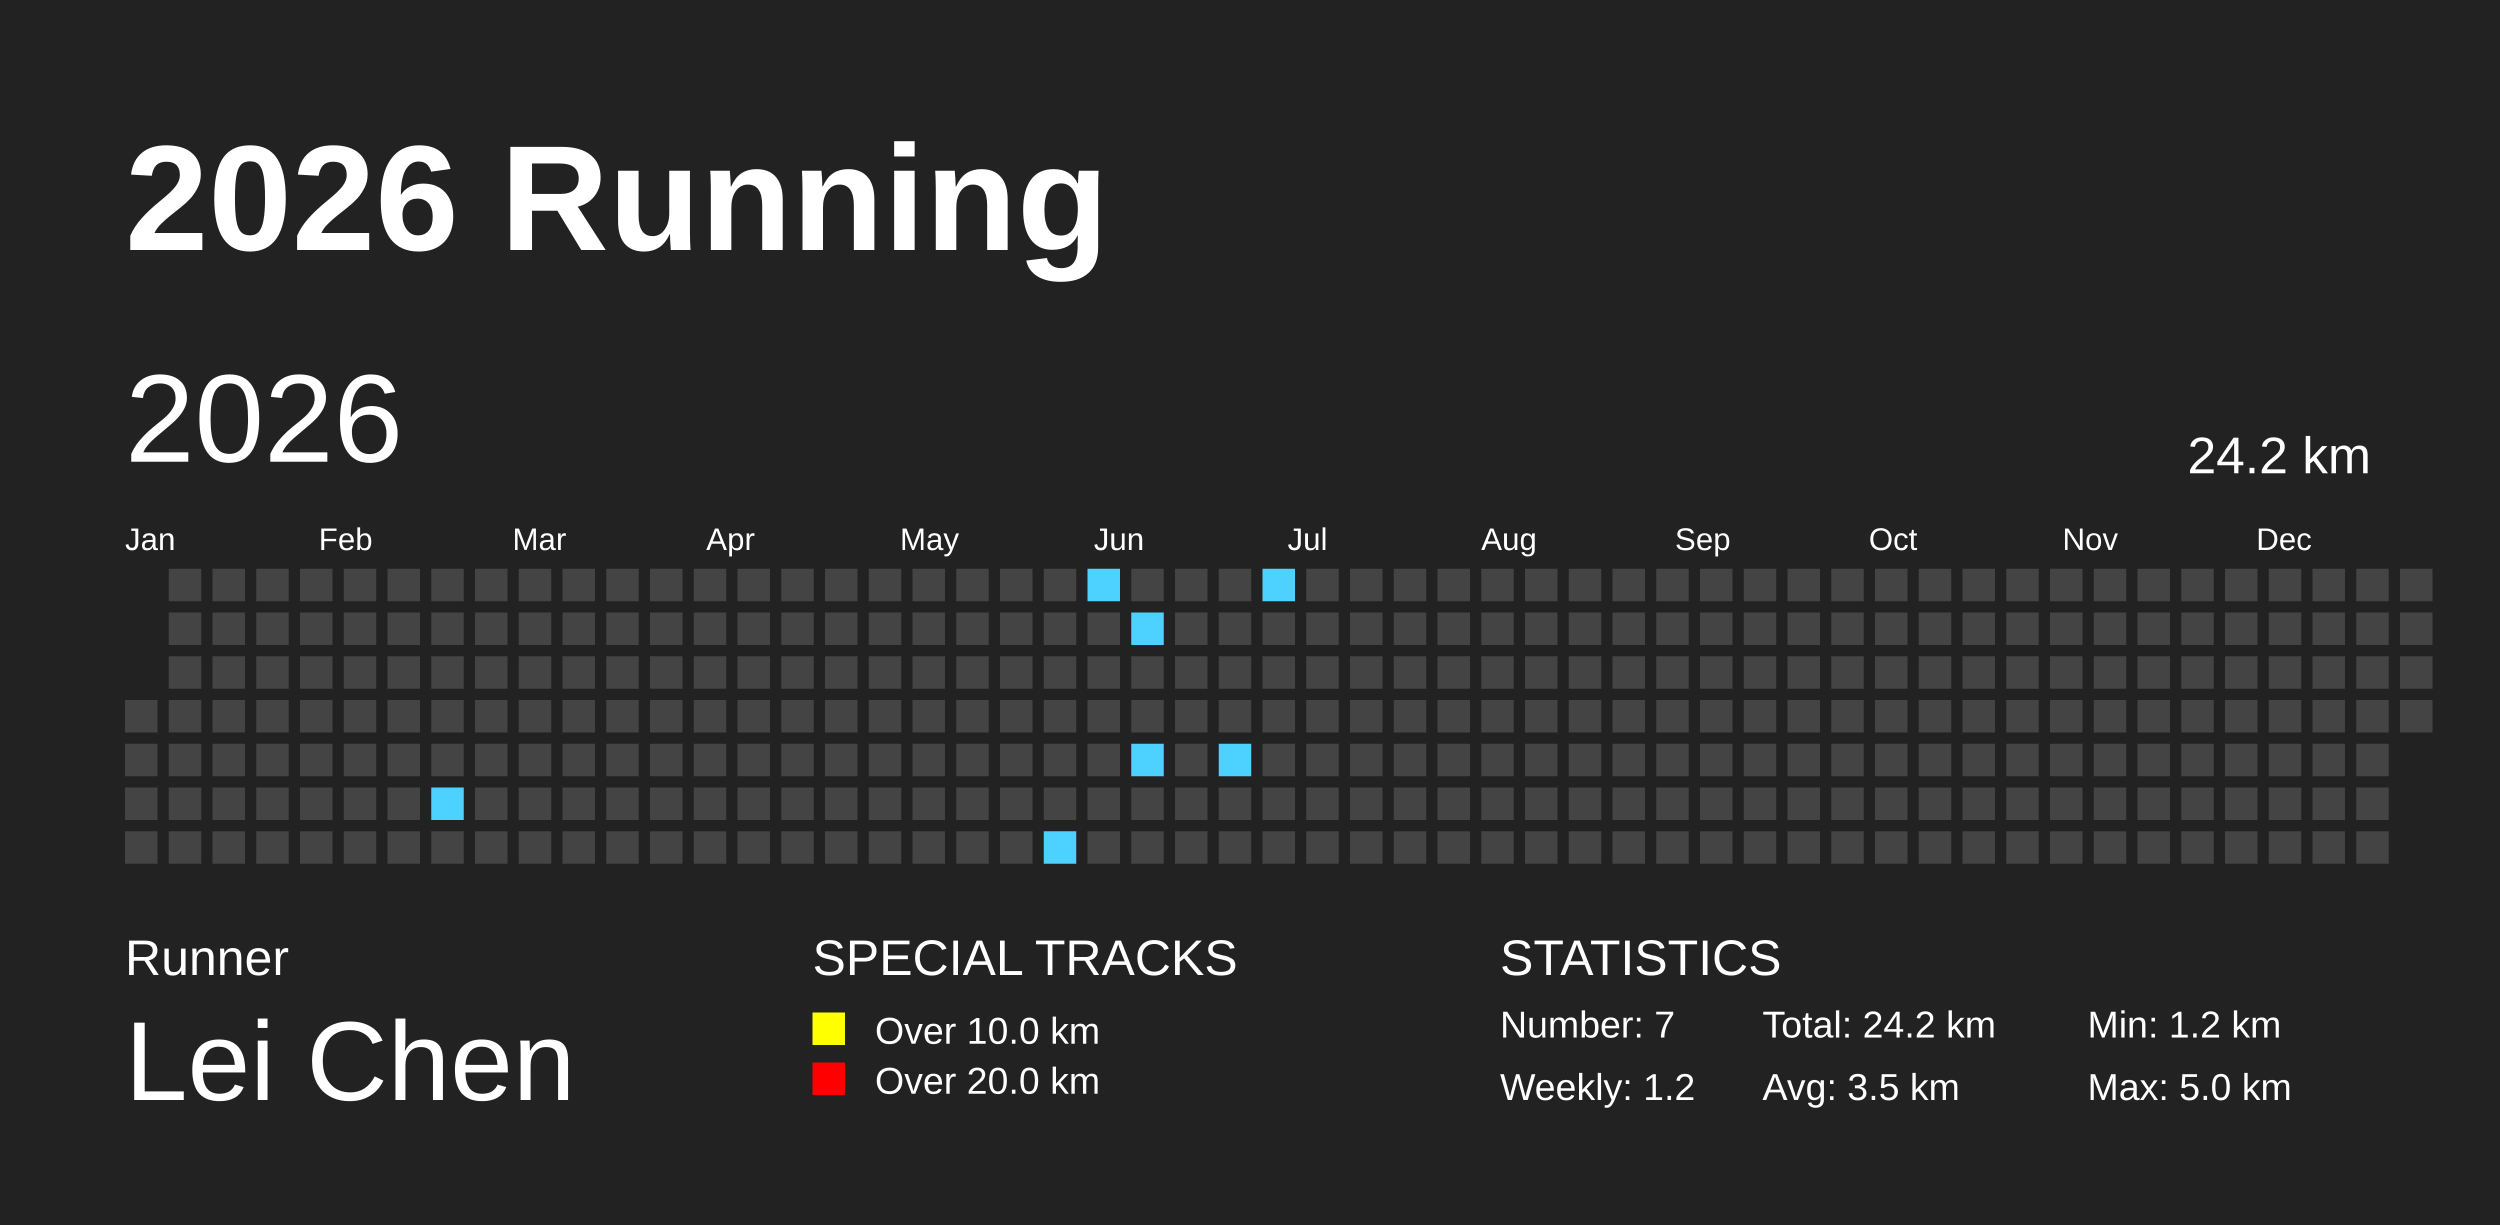
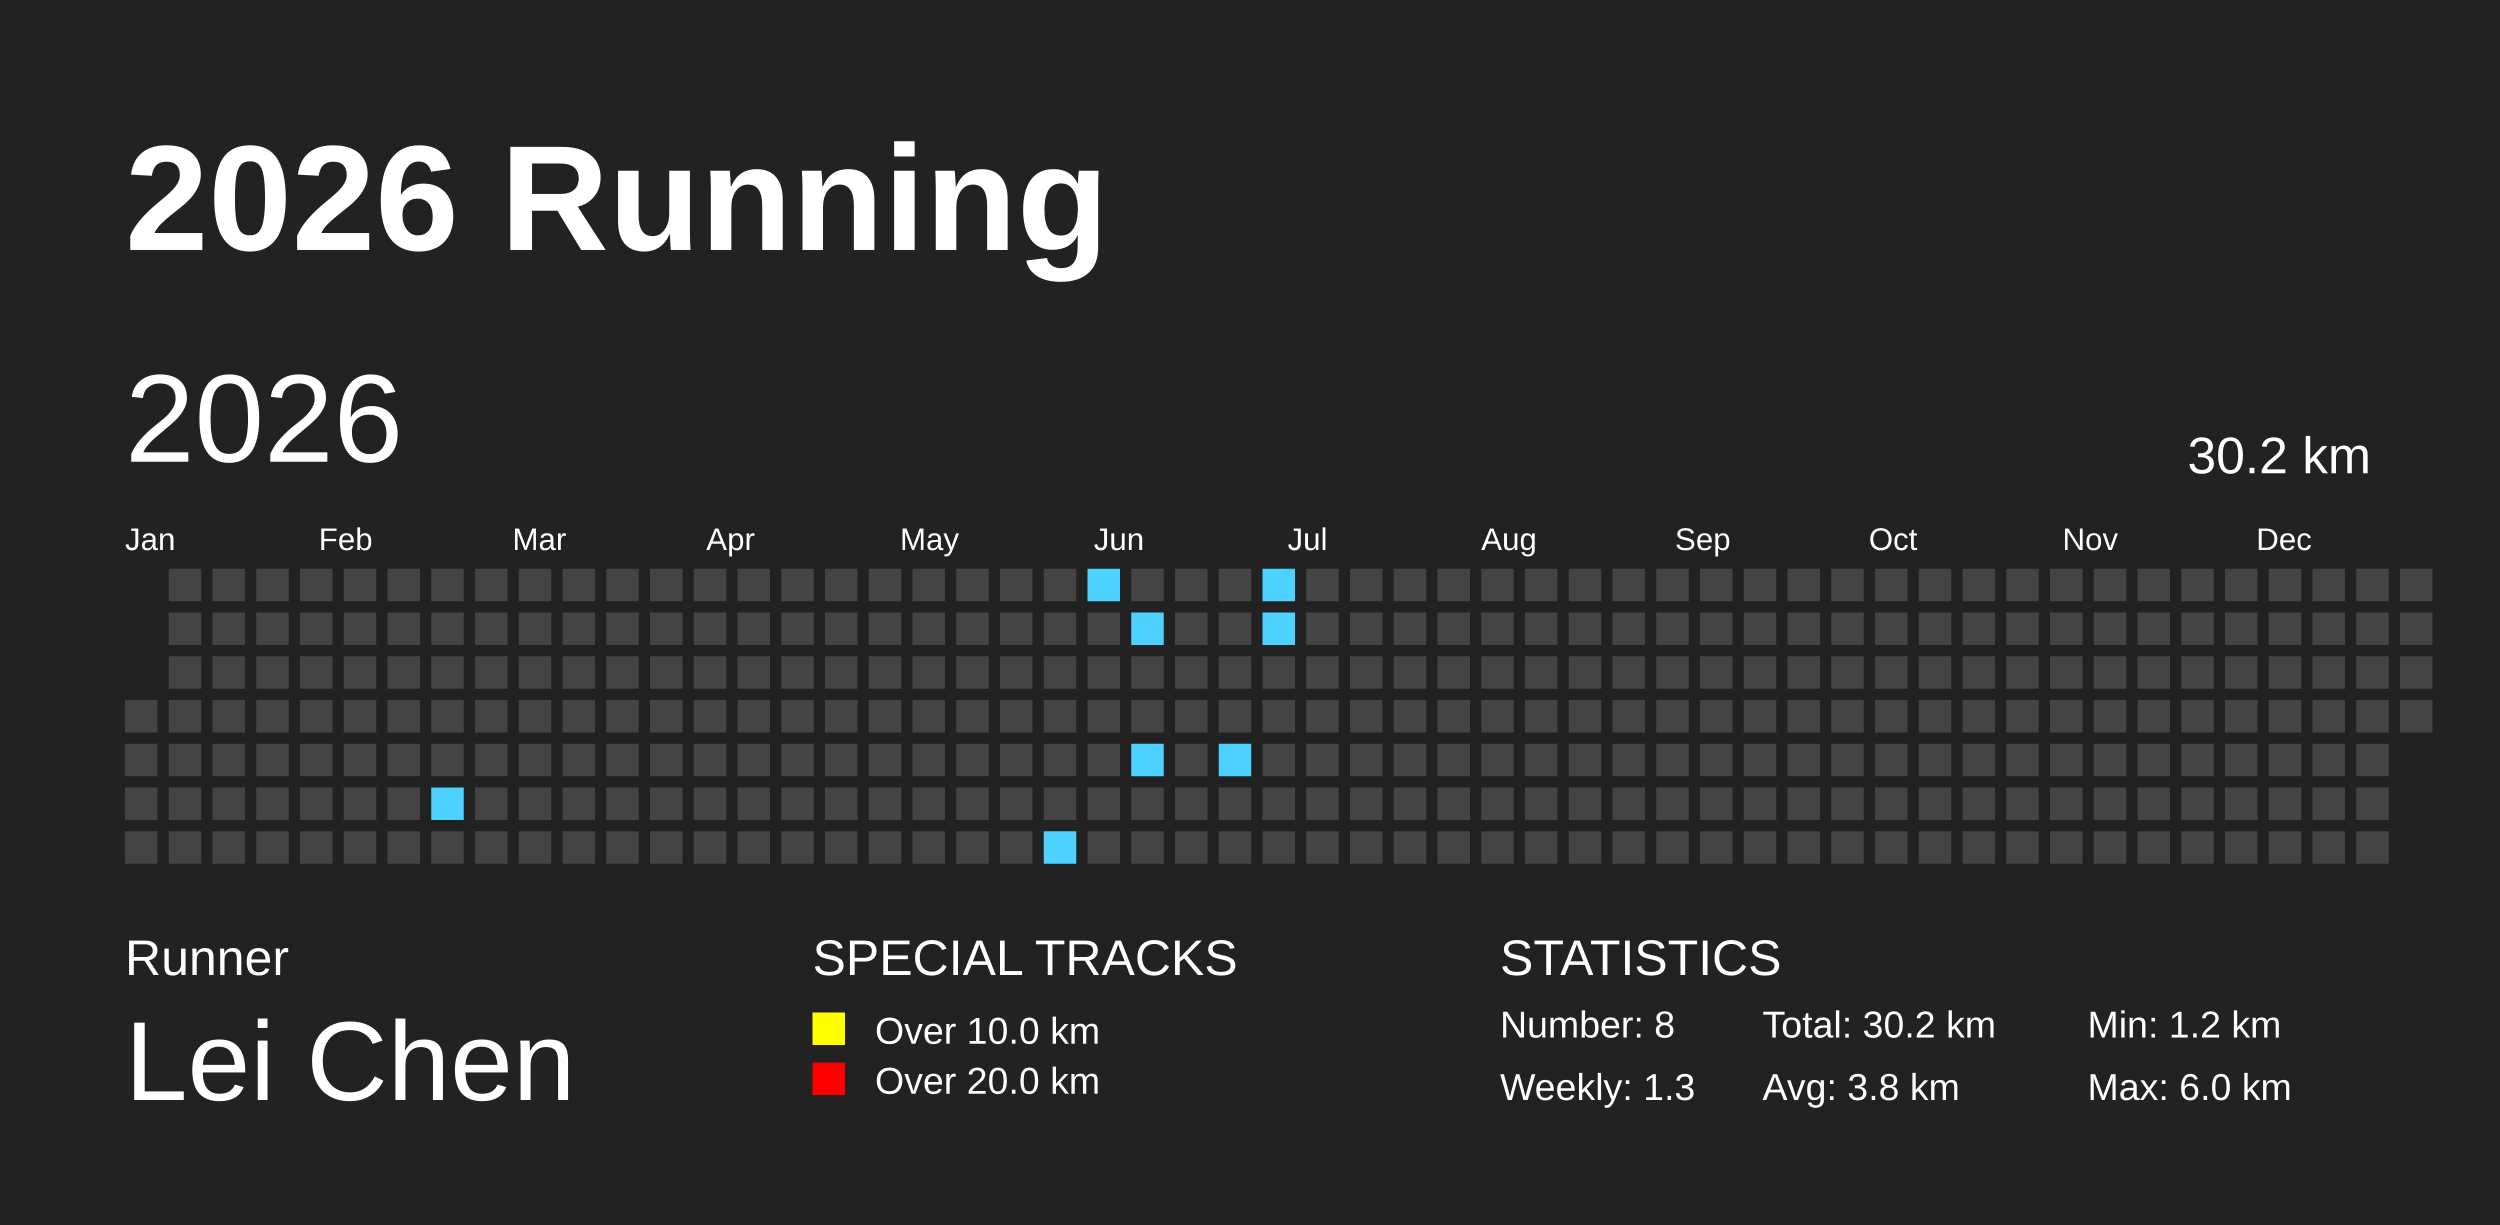
<svg xmlns="http://www.w3.org/2000/svg" baseProfile="full" height="98mm" version="1.1" viewBox="0,0,200,98" width="200mm">
  <defs />
  <rect fill="#222222" height="98" width="200" x="0" y="0" />
  <text fill="#FFFFFF" style="font-size:12px; font-family:Arial; font-weight:bold;" x="10" y="20">2026 Running</text>
  <text fill="#FFFFFF" style="font-size:4px; font-family:Arial" x="10" y="78">Runner</text>
  <text fill="#FFFFFF" style="font-size:9px; font-family:Arial" x="10" y="88">Lei Chen</text>
  <text fill="#FFFFFF" style="font-size:4px; font-family:Arial" x="65" y="78">SPECIAL TRACKS</text>
  <rect fill="yellow" height="2.6" width="2.6" x="65" y="81" />
  <text fill="#FFFFFF" style="font-size:3px; font-family:Arial" x="70" y="83.5">Over 10.0 km</text>
  <rect fill="red" height="2.6" width="2.6" x="65" y="85" />
  <text fill="#FFFFFF" style="font-size:3px; font-family:Arial" x="70" y="87.5">Over 20.0 km</text>
  <text fill="#FFFFFF" style="font-size:4px; font-family:Arial" x="120" y="78">STATISTICS</text>
-   <text fill="#FFFFFF" style="font-size:3px; font-family:Arial" x="120" y="83">Number: 7</text>
-   <text fill="#FFFFFF" style="font-size:3px; font-family:Arial" x="120" y="88">Weekly: 1.2</text>
-   <text fill="#FFFFFF" style="font-size:3px; font-family:Arial" x="141" y="83">Total: 24.2 km</text>
-   <text fill="#FFFFFF" style="font-size:3px; font-family:Arial" x="141" y="88">Avg: 3.5 km</text>
+   <text fill="#FFFFFF" style="font-size:3px; font-family:Arial" x="120" y="83">Number: 8</text>
+   <text fill="#FFFFFF" style="font-size:3px; font-family:Arial" x="120" y="88">Weekly: 1.3</text>
+   <text fill="#FFFFFF" style="font-size:3px; font-family:Arial" x="141" y="83">Total: 30.2 km</text>
+   <text fill="#FFFFFF" style="font-size:3px; font-family:Arial" x="141" y="88">Avg: 3.8 km</text>
  <text fill="#FFFFFF" style="font-size:3px; font-family:Arial" x="167" y="83">Min: 1.2 km</text>
-   <text fill="#FFFFFF" style="font-size:3px; font-family:Arial" x="167" y="88">Max: 5.0 km</text>
+   <text fill="#FFFFFF" style="font-size:3px; font-family:Arial" x="167" y="88">Max: 6.0 km</text>
  <text dominant-baseline="hanging" fill="#FFFFFF" style="font-size:10.0px; font-family:Arial;" x="10" y="30">2026</text>
-   <text dominant-baseline="hanging" fill="#FFFFFF" style="font-size:4.125px; font-family:Arial;" x="175" y="35">24.2 km</text>
+   <text dominant-baseline="hanging" fill="#FFFFFF" style="font-size:4.125px; font-family:Arial;" x="175" y="35">30.2 km</text>
  <text fill="#FFFFFF" style="font-size:2.5px; font-family:Arial" x="10.0" y="44">Jan</text>
  <text fill="#FFFFFF" style="font-size:2.5px; font-family:Arial" x="25.5" y="44">Feb</text>
  <text fill="#FFFFFF" style="font-size:2.5px; font-family:Arial" x="41.0" y="44">Mar</text>
  <text fill="#FFFFFF" style="font-size:2.5px; font-family:Arial" x="56.5" y="44">Apr</text>
  <text fill="#FFFFFF" style="font-size:2.5px; font-family:Arial" x="72.0" y="44">May</text>
  <text fill="#FFFFFF" style="font-size:2.5px; font-family:Arial" x="87.5" y="44">Jun</text>
  <text fill="#FFFFFF" style="font-size:2.5px; font-family:Arial" x="103.0" y="44">Jul</text>
  <text fill="#FFFFFF" style="font-size:2.5px; font-family:Arial" x="118.5" y="44">Aug</text>
  <text fill="#FFFFFF" style="font-size:2.5px; font-family:Arial" x="134.0" y="44">Sep</text>
  <text fill="#FFFFFF" style="font-size:2.5px; font-family:Arial" x="149.5" y="44">Oct</text>
  <text fill="#FFFFFF" style="font-size:2.5px; font-family:Arial" x="165.0" y="44">Nov</text>
  <text fill="#FFFFFF" style="font-size:2.5px; font-family:Arial" x="180.5" y="44">Dec</text>
  <rect fill="#444444" height="2.6" width="2.6" x="10.0" y="56.0" />
  <rect fill="#444444" height="2.6" width="2.6" x="10.0" y="59.5" />
  <rect fill="#444444" height="2.6" width="2.6" x="10.0" y="63.0" />
  <rect fill="#444444" height="2.6" width="2.6" x="10.0" y="66.5" />
  <rect fill="#444444" height="2.6" width="2.6" x="13.5" y="45.5" />
  <rect fill="#444444" height="2.6" width="2.6" x="13.5" y="49.0" />
  <rect fill="#444444" height="2.6" width="2.6" x="13.5" y="52.5" />
  <rect fill="#444444" height="2.6" width="2.6" x="13.5" y="56.0" />
  <rect fill="#444444" height="2.6" width="2.6" x="13.5" y="59.5" />
  <rect fill="#444444" height="2.6" width="2.6" x="13.5" y="63.0" />
  <rect fill="#444444" height="2.6" width="2.6" x="13.5" y="66.5" />
  <rect fill="#444444" height="2.6" width="2.6" x="17.0" y="45.5" />
  <rect fill="#444444" height="2.6" width="2.6" x="17.0" y="49.0" />
  <rect fill="#444444" height="2.6" width="2.6" x="17.0" y="52.5" />
  <rect fill="#444444" height="2.6" width="2.6" x="17.0" y="56.0" />
  <rect fill="#444444" height="2.6" width="2.6" x="17.0" y="59.5" />
  <rect fill="#444444" height="2.6" width="2.6" x="17.0" y="63.0" />
  <rect fill="#444444" height="2.6" width="2.6" x="17.0" y="66.5" />
  <rect fill="#444444" height="2.6" width="2.6" x="20.5" y="45.5" />
  <rect fill="#444444" height="2.6" width="2.6" x="20.5" y="49.0" />
  <rect fill="#444444" height="2.6" width="2.6" x="20.5" y="52.5" />
  <rect fill="#444444" height="2.6" width="2.6" x="20.5" y="56.0" />
  <rect fill="#444444" height="2.6" width="2.6" x="20.5" y="59.5" />
  <rect fill="#444444" height="2.6" width="2.6" x="20.5" y="63.0" />
  <rect fill="#444444" height="2.6" width="2.6" x="20.5" y="66.5" />
  <rect fill="#444444" height="2.6" width="2.6" x="24.0" y="45.5" />
  <rect fill="#444444" height="2.6" width="2.6" x="24.0" y="49.0" />
  <rect fill="#444444" height="2.6" width="2.6" x="24.0" y="52.5" />
  <rect fill="#444444" height="2.6" width="2.6" x="24.0" y="56.0" />
  <rect fill="#444444" height="2.6" width="2.6" x="24.0" y="59.5" />
  <rect fill="#444444" height="2.6" width="2.6" x="24.0" y="63.0" />
  <rect fill="#444444" height="2.6" width="2.6" x="24.0" y="66.5" />
  <rect fill="#444444" height="2.6" width="2.6" x="27.5" y="45.5" />
  <rect fill="#444444" height="2.6" width="2.6" x="27.5" y="49.0" />
  <rect fill="#444444" height="2.6" width="2.6" x="27.5" y="52.5" />
  <rect fill="#444444" height="2.6" width="2.6" x="27.5" y="56.0" />
  <rect fill="#444444" height="2.6" width="2.6" x="27.5" y="59.5" />
  <rect fill="#444444" height="2.6" width="2.6" x="27.5" y="63.0" />
  <rect fill="#444444" height="2.6" width="2.6" x="27.5" y="66.5" />
  <rect fill="#444444" height="2.6" width="2.6" x="31.0" y="45.5" />
  <rect fill="#444444" height="2.6" width="2.6" x="31.0" y="49.0" />
  <rect fill="#444444" height="2.6" width="2.6" x="31.0" y="52.5" />
  <rect fill="#444444" height="2.6" width="2.6" x="31.0" y="56.0" />
  <rect fill="#444444" height="2.6" width="2.6" x="31.0" y="59.5" />
  <rect fill="#444444" height="2.6" width="2.6" x="31.0" y="63.0" />
  <rect fill="#444444" height="2.6" width="2.6" x="31.0" y="66.5" />
  <rect fill="#444444" height="2.6" width="2.6" x="34.5" y="45.5" />
  <rect fill="#444444" height="2.6" width="2.6" x="34.5" y="49.0" />
  <rect fill="#444444" height="2.6" width="2.6" x="34.5" y="52.5" />
  <rect fill="#444444" height="2.6" width="2.6" x="34.5" y="56.0" />
  <rect fill="#444444" height="2.6" width="2.6" x="34.5" y="59.5" />
  <rect fill="#4DD2FF" height="2.6" width="2.6" x="34.5" y="63.0" />
  <rect fill="#444444" height="2.6" width="2.6" x="34.5" y="66.5" />
  <rect fill="#444444" height="2.6" width="2.6" x="38.0" y="45.5" />
  <rect fill="#444444" height="2.6" width="2.6" x="38.0" y="49.0" />
  <rect fill="#444444" height="2.6" width="2.6" x="38.0" y="52.5" />
  <rect fill="#444444" height="2.6" width="2.6" x="38.0" y="56.0" />
  <rect fill="#444444" height="2.6" width="2.6" x="38.0" y="59.5" />
  <rect fill="#444444" height="2.6" width="2.6" x="38.0" y="63.0" />
  <rect fill="#444444" height="2.6" width="2.6" x="38.0" y="66.5" />
  <rect fill="#444444" height="2.6" width="2.6" x="41.5" y="45.5" />
  <rect fill="#444444" height="2.6" width="2.6" x="41.5" y="49.0" />
  <rect fill="#444444" height="2.6" width="2.6" x="41.5" y="52.5" />
  <rect fill="#444444" height="2.6" width="2.6" x="41.5" y="56.0" />
  <rect fill="#444444" height="2.6" width="2.6" x="41.5" y="59.5" />
  <rect fill="#444444" height="2.6" width="2.6" x="41.5" y="63.0" />
  <rect fill="#444444" height="2.6" width="2.6" x="41.5" y="66.5" />
  <rect fill="#444444" height="2.6" width="2.6" x="45.0" y="45.5" />
  <rect fill="#444444" height="2.6" width="2.6" x="45.0" y="49.0" />
  <rect fill="#444444" height="2.6" width="2.6" x="45.0" y="52.5" />
  <rect fill="#444444" height="2.6" width="2.6" x="45.0" y="56.0" />
  <rect fill="#444444" height="2.6" width="2.6" x="45.0" y="59.5" />
  <rect fill="#444444" height="2.6" width="2.6" x="45.0" y="63.0" />
  <rect fill="#444444" height="2.6" width="2.6" x="45.0" y="66.5" />
  <rect fill="#444444" height="2.6" width="2.6" x="48.5" y="45.5" />
  <rect fill="#444444" height="2.6" width="2.6" x="48.5" y="49.0" />
  <rect fill="#444444" height="2.6" width="2.6" x="48.5" y="52.5" />
  <rect fill="#444444" height="2.6" width="2.6" x="48.5" y="56.0" />
  <rect fill="#444444" height="2.6" width="2.6" x="48.5" y="59.5" />
  <rect fill="#444444" height="2.6" width="2.6" x="48.5" y="63.0" />
  <rect fill="#444444" height="2.6" width="2.6" x="48.5" y="66.5" />
  <rect fill="#444444" height="2.6" width="2.6" x="52.0" y="45.5" />
  <rect fill="#444444" height="2.6" width="2.6" x="52.0" y="49.0" />
  <rect fill="#444444" height="2.6" width="2.6" x="52.0" y="52.5" />
  <rect fill="#444444" height="2.6" width="2.6" x="52.0" y="56.0" />
  <rect fill="#444444" height="2.6" width="2.6" x="52.0" y="59.5" />
  <rect fill="#444444" height="2.6" width="2.6" x="52.0" y="63.0" />
  <rect fill="#444444" height="2.6" width="2.6" x="52.0" y="66.5" />
  <rect fill="#444444" height="2.6" width="2.6" x="55.5" y="45.5" />
  <rect fill="#444444" height="2.6" width="2.6" x="55.5" y="49.0" />
  <rect fill="#444444" height="2.6" width="2.6" x="55.5" y="52.5" />
  <rect fill="#444444" height="2.6" width="2.6" x="55.5" y="56.0" />
  <rect fill="#444444" height="2.6" width="2.6" x="55.5" y="59.5" />
  <rect fill="#444444" height="2.6" width="2.6" x="55.5" y="63.0" />
  <rect fill="#444444" height="2.6" width="2.6" x="55.5" y="66.5" />
  <rect fill="#444444" height="2.6" width="2.6" x="59.0" y="45.5" />
  <rect fill="#444444" height="2.6" width="2.6" x="59.0" y="49.0" />
  <rect fill="#444444" height="2.6" width="2.6" x="59.0" y="52.5" />
  <rect fill="#444444" height="2.6" width="2.6" x="59.0" y="56.0" />
  <rect fill="#444444" height="2.6" width="2.6" x="59.0" y="59.5" />
  <rect fill="#444444" height="2.6" width="2.6" x="59.0" y="63.0" />
  <rect fill="#444444" height="2.6" width="2.6" x="59.0" y="66.5" />
  <rect fill="#444444" height="2.6" width="2.6" x="62.5" y="45.5" />
  <rect fill="#444444" height="2.6" width="2.6" x="62.5" y="49.0" />
  <rect fill="#444444" height="2.6" width="2.6" x="62.5" y="52.5" />
  <rect fill="#444444" height="2.6" width="2.6" x="62.5" y="56.0" />
  <rect fill="#444444" height="2.6" width="2.6" x="62.5" y="59.5" />
  <rect fill="#444444" height="2.6" width="2.6" x="62.5" y="63.0" />
  <rect fill="#444444" height="2.6" width="2.6" x="62.5" y="66.5" />
  <rect fill="#444444" height="2.6" width="2.6" x="66.0" y="45.5" />
  <rect fill="#444444" height="2.6" width="2.6" x="66.0" y="49.0" />
  <rect fill="#444444" height="2.6" width="2.6" x="66.0" y="52.5" />
  <rect fill="#444444" height="2.6" width="2.6" x="66.0" y="56.0" />
  <rect fill="#444444" height="2.6" width="2.6" x="66.0" y="59.5" />
  <rect fill="#444444" height="2.6" width="2.6" x="66.0" y="63.0" />
  <rect fill="#444444" height="2.6" width="2.6" x="66.0" y="66.5" />
  <rect fill="#444444" height="2.6" width="2.6" x="69.5" y="45.5" />
  <rect fill="#444444" height="2.6" width="2.6" x="69.5" y="49.0" />
  <rect fill="#444444" height="2.6" width="2.6" x="69.5" y="52.5" />
  <rect fill="#444444" height="2.6" width="2.6" x="69.5" y="56.0" />
  <rect fill="#444444" height="2.6" width="2.6" x="69.5" y="59.5" />
  <rect fill="#444444" height="2.6" width="2.6" x="69.5" y="63.0" />
  <rect fill="#444444" height="2.6" width="2.6" x="69.5" y="66.5" />
  <rect fill="#444444" height="2.6" width="2.6" x="73.0" y="45.5" />
  <rect fill="#444444" height="2.6" width="2.6" x="73.0" y="49.0" />
  <rect fill="#444444" height="2.6" width="2.6" x="73.0" y="52.5" />
  <rect fill="#444444" height="2.6" width="2.6" x="73.0" y="56.0" />
  <rect fill="#444444" height="2.6" width="2.6" x="73.0" y="59.5" />
  <rect fill="#444444" height="2.6" width="2.6" x="73.0" y="63.0" />
  <rect fill="#444444" height="2.6" width="2.6" x="73.0" y="66.5" />
  <rect fill="#444444" height="2.6" width="2.6" x="76.5" y="45.5" />
  <rect fill="#444444" height="2.6" width="2.6" x="76.5" y="49.0" />
  <rect fill="#444444" height="2.6" width="2.6" x="76.5" y="52.5" />
  <rect fill="#444444" height="2.6" width="2.6" x="76.5" y="56.0" />
  <rect fill="#444444" height="2.6" width="2.6" x="76.5" y="59.5" />
  <rect fill="#444444" height="2.6" width="2.6" x="76.5" y="63.0" />
  <rect fill="#444444" height="2.6" width="2.6" x="76.5" y="66.5" />
  <rect fill="#444444" height="2.6" width="2.6" x="80.0" y="45.5" />
  <rect fill="#444444" height="2.6" width="2.6" x="80.0" y="49.0" />
  <rect fill="#444444" height="2.6" width="2.6" x="80.0" y="52.5" />
  <rect fill="#444444" height="2.6" width="2.6" x="80.0" y="56.0" />
  <rect fill="#444444" height="2.6" width="2.6" x="80.0" y="59.5" />
  <rect fill="#444444" height="2.6" width="2.6" x="80.0" y="63.0" />
  <rect fill="#444444" height="2.6" width="2.6" x="80.0" y="66.5" />
  <rect fill="#444444" height="2.6" width="2.6" x="83.5" y="45.5" />
  <rect fill="#444444" height="2.6" width="2.6" x="83.5" y="49.0" />
  <rect fill="#444444" height="2.6" width="2.6" x="83.5" y="52.5" />
  <rect fill="#444444" height="2.6" width="2.6" x="83.5" y="56.0" />
  <rect fill="#444444" height="2.6" width="2.6" x="83.5" y="59.5" />
  <rect fill="#444444" height="2.6" width="2.6" x="83.5" y="63.0" />
  <rect fill="#4DD2FF" height="2.6" width="2.6" x="83.5" y="66.5" />
  <rect fill="#4DD2FF" height="2.6" width="2.6" x="87.0" y="45.5" />
  <rect fill="#444444" height="2.6" width="2.6" x="87.0" y="49.0" />
  <rect fill="#444444" height="2.6" width="2.6" x="87.0" y="52.5" />
  <rect fill="#444444" height="2.6" width="2.6" x="87.0" y="56.0" />
  <rect fill="#444444" height="2.6" width="2.6" x="87.0" y="59.5" />
  <rect fill="#444444" height="2.6" width="2.6" x="87.0" y="63.0" />
  <rect fill="#444444" height="2.6" width="2.6" x="87.0" y="66.5" />
  <rect fill="#444444" height="2.6" width="2.6" x="90.5" y="45.5" />
  <rect fill="#4DD2FF" height="2.6" width="2.6" x="90.5" y="49.0" />
  <rect fill="#444444" height="2.6" width="2.6" x="90.5" y="52.5" />
  <rect fill="#444444" height="2.6" width="2.6" x="90.5" y="56.0" />
  <rect fill="#4DD2FF" height="2.6" width="2.6" x="90.5" y="59.5" />
  <rect fill="#444444" height="2.6" width="2.6" x="90.5" y="63.0" />
  <rect fill="#444444" height="2.6" width="2.6" x="90.5" y="66.5" />
  <rect fill="#444444" height="2.6" width="2.6" x="94.0" y="45.5" />
  <rect fill="#444444" height="2.6" width="2.6" x="94.0" y="49.0" />
  <rect fill="#444444" height="2.6" width="2.6" x="94.0" y="52.5" />
  <rect fill="#444444" height="2.6" width="2.6" x="94.0" y="56.0" />
  <rect fill="#444444" height="2.6" width="2.6" x="94.0" y="59.5" />
  <rect fill="#444444" height="2.6" width="2.6" x="94.0" y="63.0" />
  <rect fill="#444444" height="2.6" width="2.6" x="94.0" y="66.5" />
  <rect fill="#444444" height="2.6" width="2.6" x="97.5" y="45.5" />
  <rect fill="#444444" height="2.6" width="2.6" x="97.5" y="49.0" />
  <rect fill="#444444" height="2.6" width="2.6" x="97.5" y="52.5" />
  <rect fill="#444444" height="2.6" width="2.6" x="97.5" y="56.0" />
  <rect fill="#4DD2FF" height="2.6" width="2.6" x="97.5" y="59.5" />
  <rect fill="#444444" height="2.6" width="2.6" x="97.5" y="63.0" />
  <rect fill="#444444" height="2.6" width="2.6" x="97.5" y="66.5" />
  <rect fill="#4DD2FF" height="2.6" width="2.6" x="101.0" y="45.5" />
-   <rect fill="#444444" height="2.6" width="2.6" x="101.0" y="49.0" />
+   <rect fill="#4DD2FF" height="2.6" width="2.6" x="101.0" y="49.0" />
  <rect fill="#444444" height="2.6" width="2.6" x="101.0" y="52.5" />
  <rect fill="#444444" height="2.6" width="2.6" x="101.0" y="56.0" />
  <rect fill="#444444" height="2.6" width="2.6" x="101.0" y="59.5" />
  <rect fill="#444444" height="2.6" width="2.6" x="101.0" y="63.0" />
  <rect fill="#444444" height="2.6" width="2.6" x="101.0" y="66.5" />
  <rect fill="#444444" height="2.6" width="2.6" x="104.5" y="45.5" />
  <rect fill="#444444" height="2.6" width="2.6" x="104.5" y="49.0" />
  <rect fill="#444444" height="2.6" width="2.6" x="104.5" y="52.5" />
  <rect fill="#444444" height="2.6" width="2.6" x="104.5" y="56.0" />
  <rect fill="#444444" height="2.6" width="2.6" x="104.5" y="59.5" />
  <rect fill="#444444" height="2.6" width="2.6" x="104.5" y="63.0" />
  <rect fill="#444444" height="2.6" width="2.6" x="104.5" y="66.5" />
  <rect fill="#444444" height="2.6" width="2.6" x="108.0" y="45.5" />
  <rect fill="#444444" height="2.6" width="2.6" x="108.0" y="49.0" />
  <rect fill="#444444" height="2.6" width="2.6" x="108.0" y="52.5" />
  <rect fill="#444444" height="2.6" width="2.6" x="108.0" y="56.0" />
  <rect fill="#444444" height="2.6" width="2.6" x="108.0" y="59.5" />
  <rect fill="#444444" height="2.6" width="2.6" x="108.0" y="63.0" />
  <rect fill="#444444" height="2.6" width="2.6" x="108.0" y="66.5" />
  <rect fill="#444444" height="2.6" width="2.6" x="111.5" y="45.5" />
  <rect fill="#444444" height="2.6" width="2.6" x="111.5" y="49.0" />
  <rect fill="#444444" height="2.6" width="2.6" x="111.5" y="52.5" />
  <rect fill="#444444" height="2.6" width="2.6" x="111.5" y="56.0" />
  <rect fill="#444444" height="2.6" width="2.6" x="111.5" y="59.5" />
  <rect fill="#444444" height="2.6" width="2.6" x="111.5" y="63.0" />
  <rect fill="#444444" height="2.6" width="2.6" x="111.5" y="66.5" />
  <rect fill="#444444" height="2.6" width="2.6" x="115.0" y="45.5" />
  <rect fill="#444444" height="2.6" width="2.6" x="115.0" y="49.0" />
  <rect fill="#444444" height="2.6" width="2.6" x="115.0" y="52.5" />
  <rect fill="#444444" height="2.6" width="2.6" x="115.0" y="56.0" />
  <rect fill="#444444" height="2.6" width="2.6" x="115.0" y="59.5" />
  <rect fill="#444444" height="2.6" width="2.6" x="115.0" y="63.0" />
  <rect fill="#444444" height="2.6" width="2.6" x="115.0" y="66.5" />
  <rect fill="#444444" height="2.6" width="2.6" x="118.5" y="45.5" />
  <rect fill="#444444" height="2.6" width="2.6" x="118.5" y="49.0" />
  <rect fill="#444444" height="2.6" width="2.6" x="118.5" y="52.5" />
  <rect fill="#444444" height="2.6" width="2.6" x="118.5" y="56.0" />
  <rect fill="#444444" height="2.6" width="2.6" x="118.5" y="59.5" />
  <rect fill="#444444" height="2.6" width="2.6" x="118.5" y="63.0" />
  <rect fill="#444444" height="2.6" width="2.6" x="118.5" y="66.5" />
  <rect fill="#444444" height="2.6" width="2.6" x="122.0" y="45.5" />
  <rect fill="#444444" height="2.6" width="2.6" x="122.0" y="49.0" />
  <rect fill="#444444" height="2.6" width="2.6" x="122.0" y="52.5" />
  <rect fill="#444444" height="2.6" width="2.6" x="122.0" y="56.0" />
  <rect fill="#444444" height="2.6" width="2.6" x="122.0" y="59.5" />
  <rect fill="#444444" height="2.6" width="2.6" x="122.0" y="63.0" />
  <rect fill="#444444" height="2.6" width="2.6" x="122.0" y="66.5" />
  <rect fill="#444444" height="2.6" width="2.6" x="125.5" y="45.5" />
  <rect fill="#444444" height="2.6" width="2.6" x="125.5" y="49.0" />
  <rect fill="#444444" height="2.6" width="2.6" x="125.5" y="52.5" />
  <rect fill="#444444" height="2.6" width="2.6" x="125.5" y="56.0" />
  <rect fill="#444444" height="2.6" width="2.6" x="125.5" y="59.5" />
  <rect fill="#444444" height="2.6" width="2.6" x="125.5" y="63.0" />
  <rect fill="#444444" height="2.6" width="2.6" x="125.5" y="66.5" />
  <rect fill="#444444" height="2.6" width="2.6" x="129.0" y="45.5" />
  <rect fill="#444444" height="2.6" width="2.6" x="129.0" y="49.0" />
  <rect fill="#444444" height="2.6" width="2.6" x="129.0" y="52.5" />
  <rect fill="#444444" height="2.6" width="2.6" x="129.0" y="56.0" />
  <rect fill="#444444" height="2.6" width="2.6" x="129.0" y="59.5" />
  <rect fill="#444444" height="2.6" width="2.6" x="129.0" y="63.0" />
  <rect fill="#444444" height="2.6" width="2.6" x="129.0" y="66.5" />
  <rect fill="#444444" height="2.6" width="2.6" x="132.5" y="45.5" />
  <rect fill="#444444" height="2.6" width="2.6" x="132.5" y="49.0" />
  <rect fill="#444444" height="2.6" width="2.6" x="132.5" y="52.5" />
  <rect fill="#444444" height="2.6" width="2.6" x="132.5" y="56.0" />
  <rect fill="#444444" height="2.6" width="2.6" x="132.5" y="59.5" />
  <rect fill="#444444" height="2.6" width="2.6" x="132.5" y="63.0" />
  <rect fill="#444444" height="2.6" width="2.6" x="132.5" y="66.5" />
  <rect fill="#444444" height="2.6" width="2.6" x="136.0" y="45.5" />
  <rect fill="#444444" height="2.6" width="2.6" x="136.0" y="49.0" />
  <rect fill="#444444" height="2.6" width="2.6" x="136.0" y="52.5" />
  <rect fill="#444444" height="2.6" width="2.6" x="136.0" y="56.0" />
  <rect fill="#444444" height="2.6" width="2.6" x="136.0" y="59.5" />
  <rect fill="#444444" height="2.6" width="2.6" x="136.0" y="63.0" />
  <rect fill="#444444" height="2.6" width="2.6" x="136.0" y="66.5" />
  <rect fill="#444444" height="2.6" width="2.6" x="139.5" y="45.5" />
  <rect fill="#444444" height="2.6" width="2.6" x="139.5" y="49.0" />
  <rect fill="#444444" height="2.6" width="2.6" x="139.5" y="52.5" />
  <rect fill="#444444" height="2.6" width="2.6" x="139.5" y="56.0" />
  <rect fill="#444444" height="2.6" width="2.6" x="139.5" y="59.5" />
  <rect fill="#444444" height="2.6" width="2.6" x="139.5" y="63.0" />
  <rect fill="#444444" height="2.6" width="2.6" x="139.5" y="66.5" />
  <rect fill="#444444" height="2.6" width="2.6" x="143.0" y="45.5" />
  <rect fill="#444444" height="2.6" width="2.6" x="143.0" y="49.0" />
  <rect fill="#444444" height="2.6" width="2.6" x="143.0" y="52.5" />
  <rect fill="#444444" height="2.6" width="2.6" x="143.0" y="56.0" />
  <rect fill="#444444" height="2.6" width="2.6" x="143.0" y="59.5" />
  <rect fill="#444444" height="2.6" width="2.6" x="143.0" y="63.0" />
  <rect fill="#444444" height="2.6" width="2.6" x="143.0" y="66.5" />
  <rect fill="#444444" height="2.6" width="2.6" x="146.5" y="45.5" />
  <rect fill="#444444" height="2.6" width="2.6" x="146.5" y="49.0" />
  <rect fill="#444444" height="2.6" width="2.6" x="146.5" y="52.5" />
  <rect fill="#444444" height="2.6" width="2.6" x="146.5" y="56.0" />
  <rect fill="#444444" height="2.6" width="2.6" x="146.5" y="59.5" />
  <rect fill="#444444" height="2.6" width="2.6" x="146.5" y="63.0" />
  <rect fill="#444444" height="2.6" width="2.6" x="146.5" y="66.5" />
  <rect fill="#444444" height="2.6" width="2.6" x="150.0" y="45.5" />
  <rect fill="#444444" height="2.6" width="2.6" x="150.0" y="49.0" />
  <rect fill="#444444" height="2.6" width="2.6" x="150.0" y="52.5" />
  <rect fill="#444444" height="2.6" width="2.6" x="150.0" y="56.0" />
  <rect fill="#444444" height="2.6" width="2.6" x="150.0" y="59.5" />
  <rect fill="#444444" height="2.6" width="2.6" x="150.0" y="63.0" />
  <rect fill="#444444" height="2.6" width="2.6" x="150.0" y="66.5" />
  <rect fill="#444444" height="2.6" width="2.6" x="153.5" y="45.5" />
  <rect fill="#444444" height="2.6" width="2.6" x="153.5" y="49.0" />
  <rect fill="#444444" height="2.6" width="2.6" x="153.5" y="52.5" />
  <rect fill="#444444" height="2.6" width="2.6" x="153.5" y="56.0" />
  <rect fill="#444444" height="2.6" width="2.6" x="153.5" y="59.5" />
  <rect fill="#444444" height="2.6" width="2.6" x="153.5" y="63.0" />
  <rect fill="#444444" height="2.6" width="2.6" x="153.5" y="66.5" />
  <rect fill="#444444" height="2.6" width="2.6" x="157.0" y="45.5" />
  <rect fill="#444444" height="2.6" width="2.6" x="157.0" y="49.0" />
  <rect fill="#444444" height="2.6" width="2.6" x="157.0" y="52.5" />
  <rect fill="#444444" height="2.6" width="2.6" x="157.0" y="56.0" />
  <rect fill="#444444" height="2.6" width="2.6" x="157.0" y="59.5" />
  <rect fill="#444444" height="2.6" width="2.6" x="157.0" y="63.0" />
  <rect fill="#444444" height="2.6" width="2.6" x="157.0" y="66.5" />
  <rect fill="#444444" height="2.6" width="2.6" x="160.5" y="45.5" />
  <rect fill="#444444" height="2.6" width="2.6" x="160.5" y="49.0" />
  <rect fill="#444444" height="2.6" width="2.6" x="160.5" y="52.5" />
  <rect fill="#444444" height="2.6" width="2.6" x="160.5" y="56.0" />
  <rect fill="#444444" height="2.6" width="2.6" x="160.5" y="59.5" />
  <rect fill="#444444" height="2.6" width="2.6" x="160.5" y="63.0" />
  <rect fill="#444444" height="2.6" width="2.6" x="160.5" y="66.5" />
  <rect fill="#444444" height="2.6" width="2.6" x="164.0" y="45.5" />
  <rect fill="#444444" height="2.6" width="2.6" x="164.0" y="49.0" />
  <rect fill="#444444" height="2.6" width="2.6" x="164.0" y="52.5" />
  <rect fill="#444444" height="2.6" width="2.6" x="164.0" y="56.0" />
  <rect fill="#444444" height="2.6" width="2.6" x="164.0" y="59.5" />
  <rect fill="#444444" height="2.6" width="2.6" x="164.0" y="63.0" />
  <rect fill="#444444" height="2.6" width="2.6" x="164.0" y="66.5" />
  <rect fill="#444444" height="2.6" width="2.6" x="167.5" y="45.5" />
  <rect fill="#444444" height="2.6" width="2.6" x="167.5" y="49.0" />
  <rect fill="#444444" height="2.6" width="2.6" x="167.5" y="52.5" />
  <rect fill="#444444" height="2.6" width="2.6" x="167.5" y="56.0" />
  <rect fill="#444444" height="2.6" width="2.6" x="167.5" y="59.5" />
  <rect fill="#444444" height="2.6" width="2.6" x="167.5" y="63.0" />
  <rect fill="#444444" height="2.6" width="2.6" x="167.5" y="66.5" />
  <rect fill="#444444" height="2.6" width="2.6" x="171.0" y="45.5" />
  <rect fill="#444444" height="2.6" width="2.6" x="171.0" y="49.0" />
  <rect fill="#444444" height="2.6" width="2.6" x="171.0" y="52.5" />
  <rect fill="#444444" height="2.6" width="2.6" x="171.0" y="56.0" />
  <rect fill="#444444" height="2.6" width="2.6" x="171.0" y="59.5" />
  <rect fill="#444444" height="2.6" width="2.6" x="171.0" y="63.0" />
  <rect fill="#444444" height="2.6" width="2.6" x="171.0" y="66.5" />
  <rect fill="#444444" height="2.6" width="2.6" x="174.5" y="45.5" />
  <rect fill="#444444" height="2.6" width="2.6" x="174.5" y="49.0" />
  <rect fill="#444444" height="2.6" width="2.6" x="174.5" y="52.5" />
  <rect fill="#444444" height="2.6" width="2.6" x="174.5" y="56.0" />
  <rect fill="#444444" height="2.6" width="2.6" x="174.5" y="59.5" />
  <rect fill="#444444" height="2.6" width="2.6" x="174.5" y="63.0" />
  <rect fill="#444444" height="2.6" width="2.6" x="174.5" y="66.5" />
  <rect fill="#444444" height="2.6" width="2.6" x="178.0" y="45.5" />
  <rect fill="#444444" height="2.6" width="2.6" x="178.0" y="49.0" />
  <rect fill="#444444" height="2.6" width="2.6" x="178.0" y="52.5" />
  <rect fill="#444444" height="2.6" width="2.6" x="178.0" y="56.0" />
  <rect fill="#444444" height="2.6" width="2.6" x="178.0" y="59.5" />
  <rect fill="#444444" height="2.6" width="2.6" x="178.0" y="63.0" />
  <rect fill="#444444" height="2.6" width="2.6" x="178.0" y="66.5" />
  <rect fill="#444444" height="2.6" width="2.6" x="181.5" y="45.5" />
  <rect fill="#444444" height="2.6" width="2.6" x="181.5" y="49.0" />
  <rect fill="#444444" height="2.6" width="2.6" x="181.5" y="52.5" />
  <rect fill="#444444" height="2.6" width="2.6" x="181.5" y="56.0" />
  <rect fill="#444444" height="2.6" width="2.6" x="181.5" y="59.5" />
  <rect fill="#444444" height="2.6" width="2.6" x="181.5" y="63.0" />
  <rect fill="#444444" height="2.6" width="2.6" x="181.5" y="66.5" />
  <rect fill="#444444" height="2.6" width="2.6" x="185.0" y="45.5" />
  <rect fill="#444444" height="2.6" width="2.6" x="185.0" y="49.0" />
  <rect fill="#444444" height="2.6" width="2.6" x="185.0" y="52.5" />
  <rect fill="#444444" height="2.6" width="2.6" x="185.0" y="56.0" />
  <rect fill="#444444" height="2.6" width="2.6" x="185.0" y="59.5" />
  <rect fill="#444444" height="2.6" width="2.6" x="185.0" y="63.0" />
  <rect fill="#444444" height="2.6" width="2.6" x="185.0" y="66.5" />
  <rect fill="#444444" height="2.6" width="2.6" x="188.5" y="45.5" />
  <rect fill="#444444" height="2.6" width="2.6" x="188.5" y="49.0" />
  <rect fill="#444444" height="2.6" width="2.6" x="188.5" y="52.5" />
  <rect fill="#444444" height="2.6" width="2.6" x="188.5" y="56.0" />
  <rect fill="#444444" height="2.6" width="2.6" x="188.5" y="59.5" />
  <rect fill="#444444" height="2.6" width="2.6" x="188.5" y="63.0" />
  <rect fill="#444444" height="2.6" width="2.6" x="188.5" y="66.5" />
  <rect fill="#444444" height="2.6" width="2.6" x="192.0" y="45.5" />
  <rect fill="#444444" height="2.6" width="2.6" x="192.0" y="49.0" />
  <rect fill="#444444" height="2.6" width="2.6" x="192.0" y="52.5" />
  <rect fill="#444444" height="2.6" width="2.6" x="192.0" y="56.0" />
</svg>
